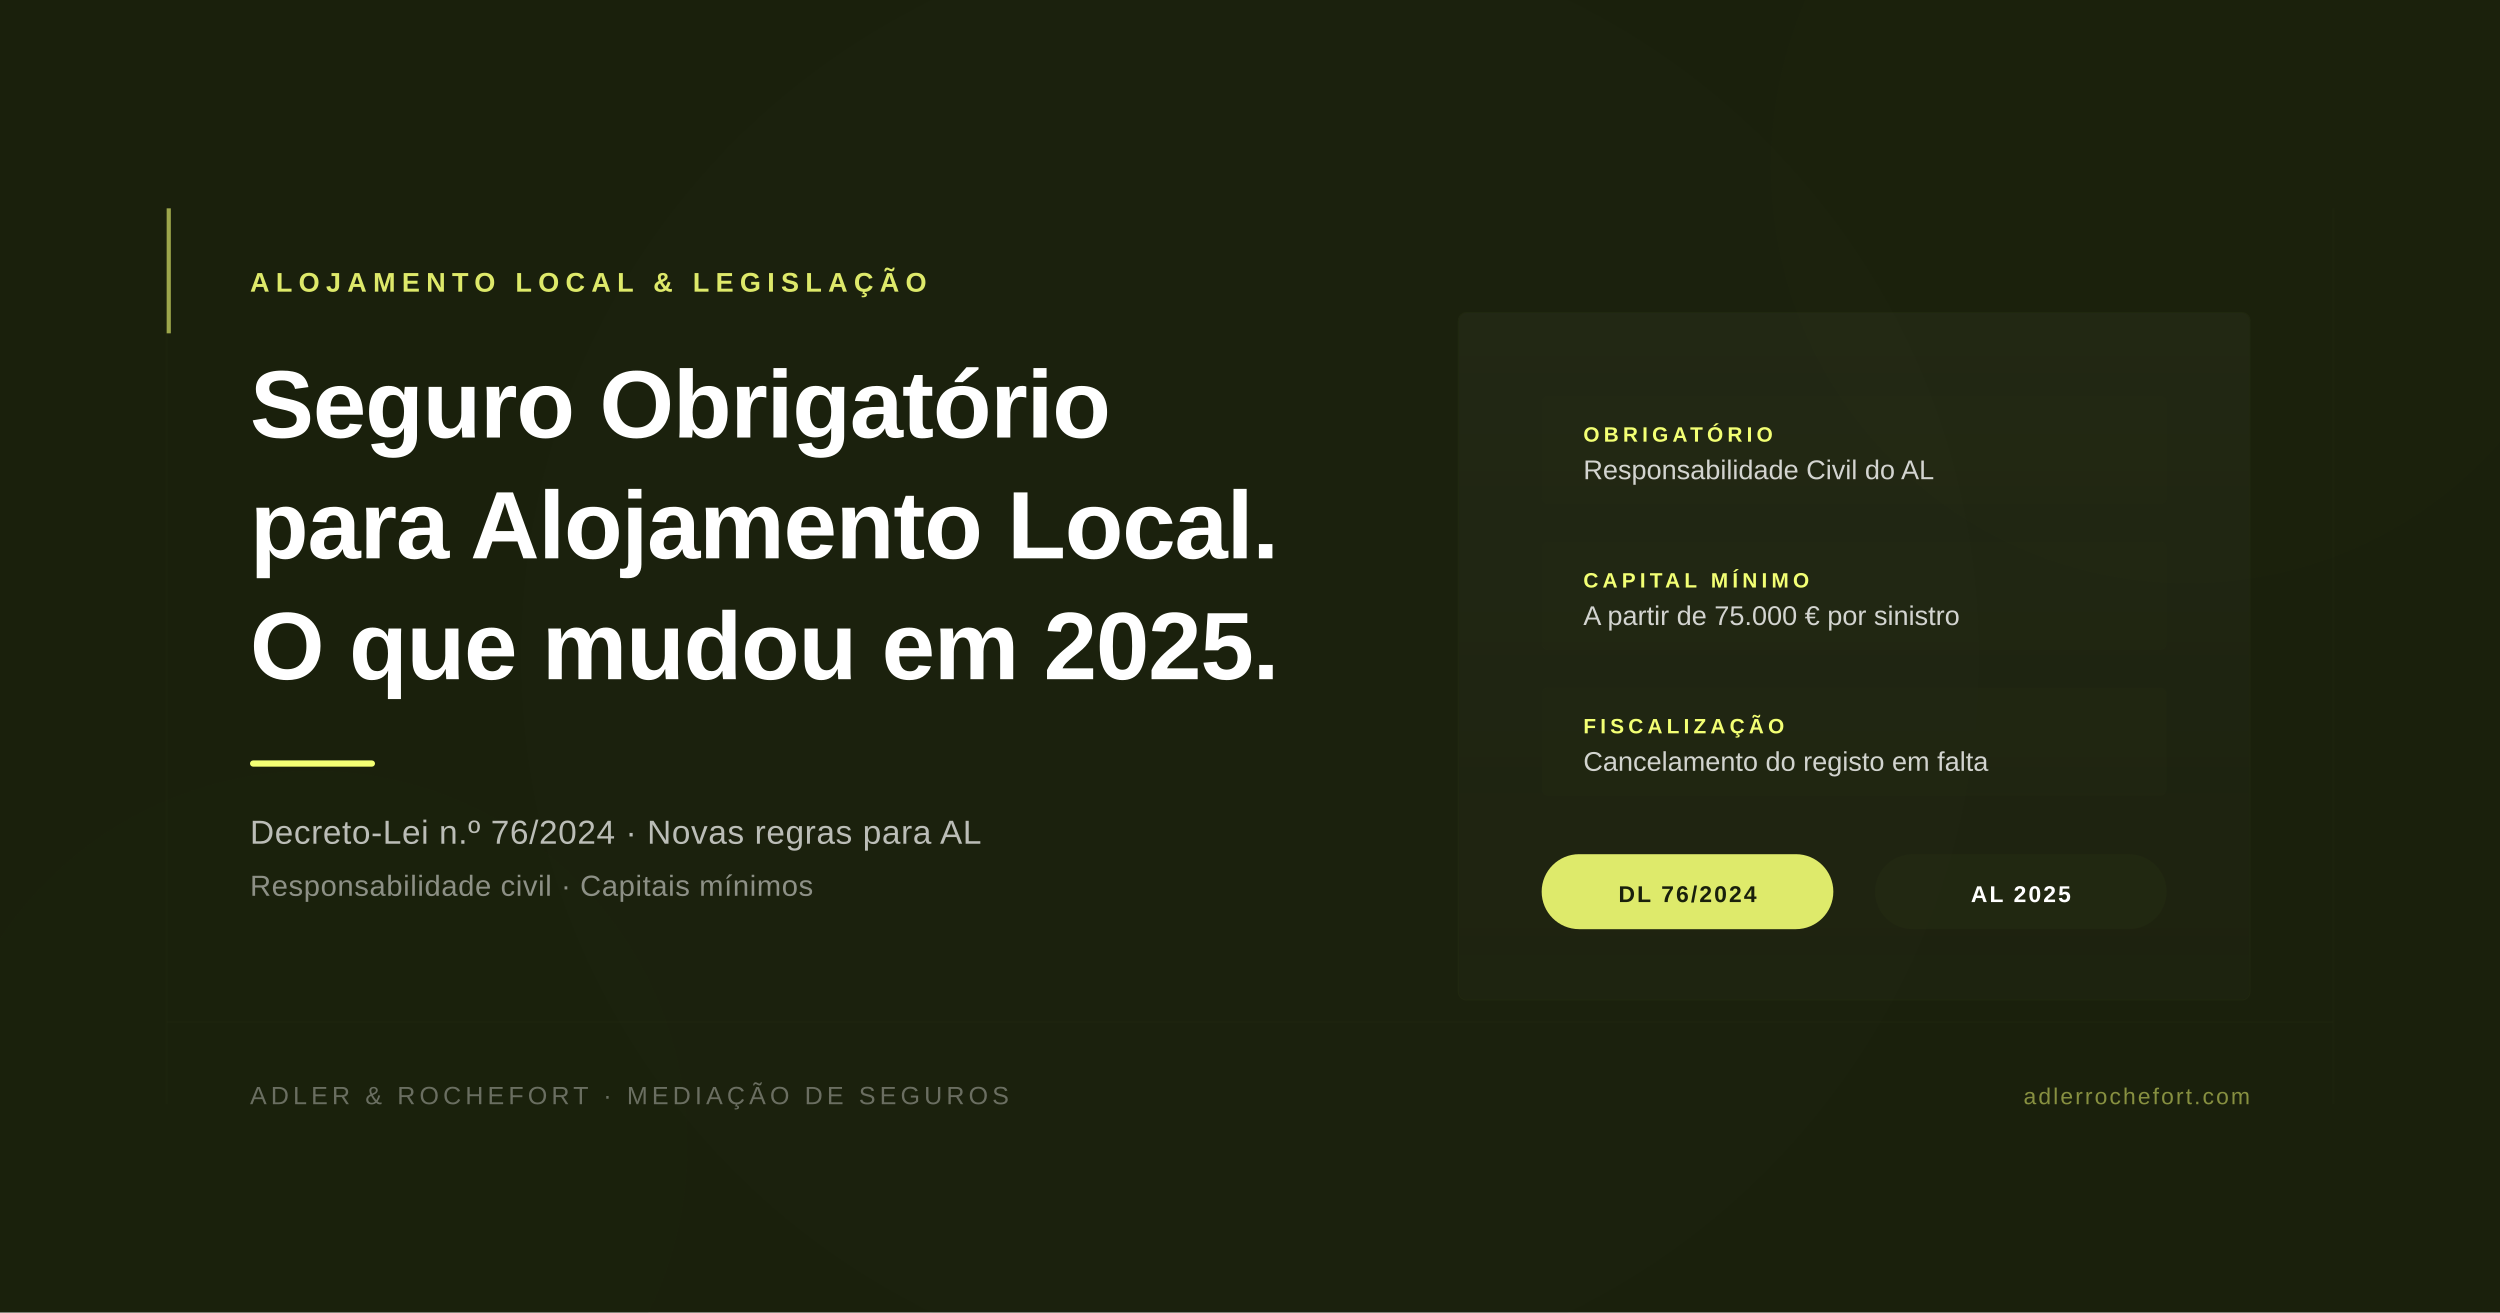
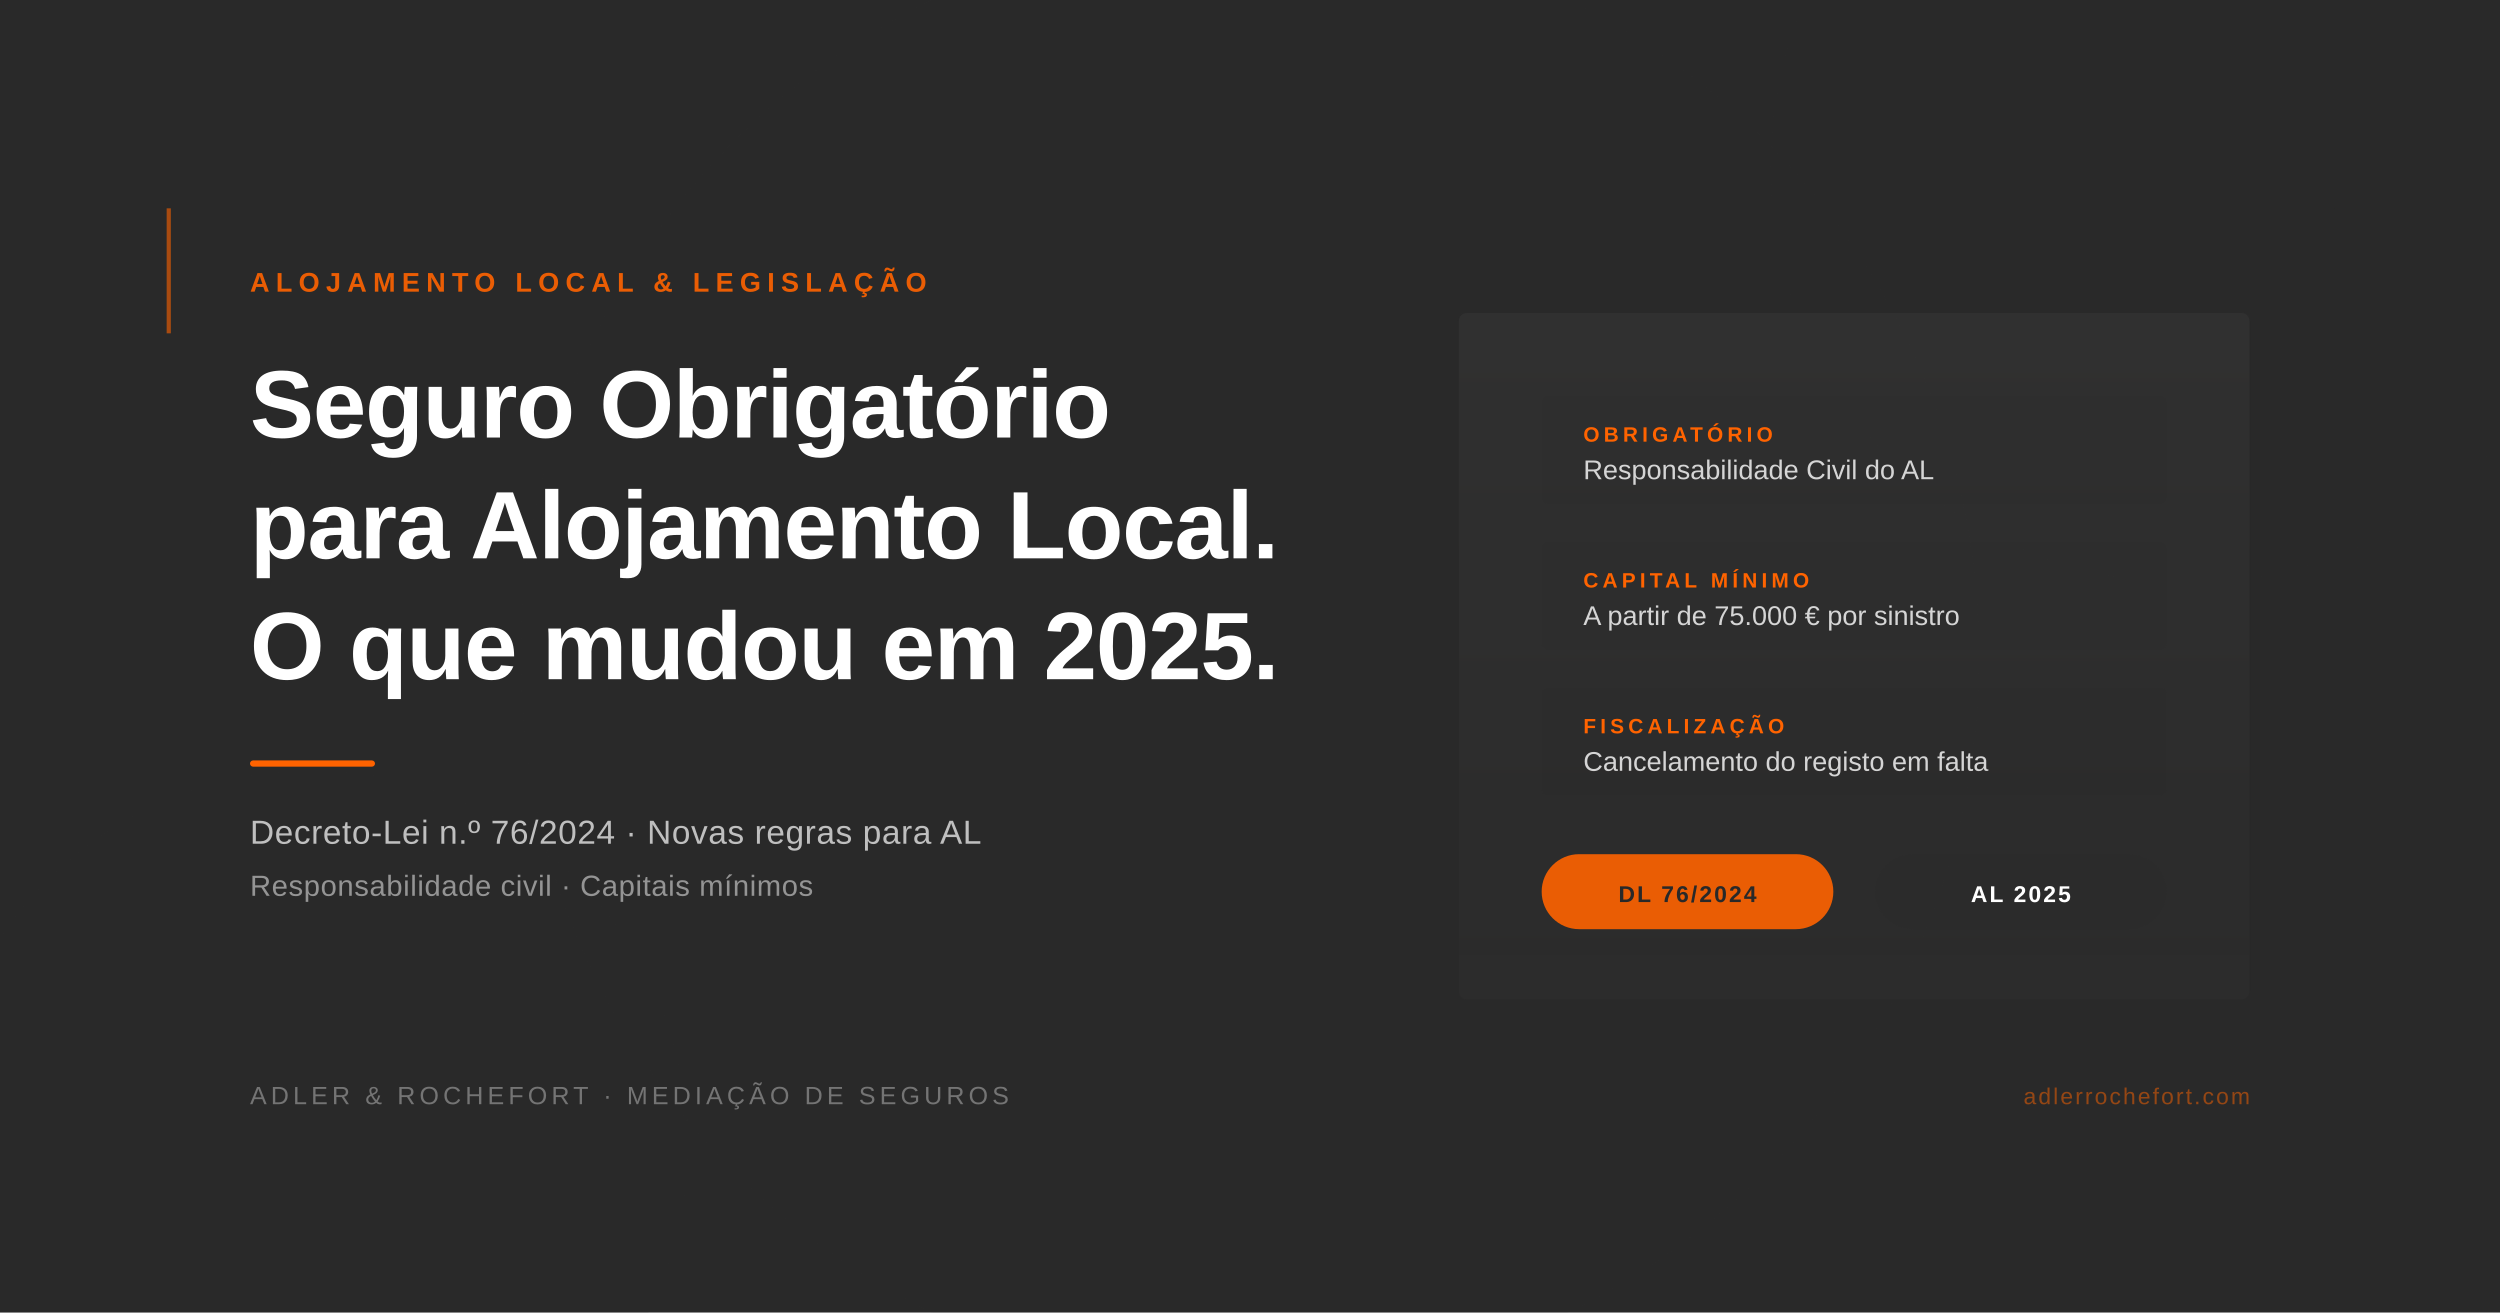
<svg xmlns="http://www.w3.org/2000/svg" viewBox="0 0 1200 630" width="1200" height="630">
  <defs>
    <linearGradient id="bg" x1="0%" y1="0%" x2="100%" y2="100%">
-       <stop offset="0%" style="stop-color:#1A200C;stop-opacity:1" />
-       <stop offset="100%" style="stop-color:#1A200C;stop-opacity:1" />
+       <stop offset="0%" style="stop-color:#292929;stop-opacity:1" />
+       <stop offset="100%" style="stop-color:#292929;stop-opacity:1" />
    </linearGradient>
    <linearGradient id="accent" x1="0%" y1="0%" x2="100%" y2="0%">
-       <stop offset="0%" style="stop-color:#F3FF74;stop-opacity:1" />
-       <stop offset="100%" style="stop-color:#F3FF74;stop-opacity:1" />
+       <stop offset="0%" style="stop-color:#FF6300;stop-opacity:1" />
+       <stop offset="100%" style="stop-color:#FF6300;stop-opacity:1" />
    </linearGradient>
    <linearGradient id="cardBg" x1="0%" y1="0%" x2="0%" y2="100%">
-       <stop offset="0%" style="stop-color:#F5F1E8;stop-opacity:0.08" />
-       <stop offset="100%" style="stop-color:#F5F1E8;stop-opacity:0.03" />
+       <stop offset="0%" style="stop-color:#F7F6F5;stop-opacity:0.08" />
+       <stop offset="100%" style="stop-color:#F7F6F5;stop-opacity:0.03" />
    </linearGradient>
  </defs>
  <rect width="1200" height="630" fill="url(#bg)" />
-   <circle cx="1050" cy="80" r="200" fill="#283113" opacity="0.08" />
-   <circle cx="150" cy="550" r="180" fill="#283113" opacity="0.06" />
-   <circle cx="600" cy="315" r="350" fill="#283113" opacity="0.04" />
-   <line x1="80" y1="100" x2="80" y2="530" stroke="#283113" stroke-width="1" opacity="0.15" />
-   <line x1="1120" y1="100" x2="1120" y2="530" stroke="#283113" stroke-width="1" opacity="0.15" />
+   <circle cx="1050" cy="80" r="200" fill="#292929" opacity="0.08" />
+   <circle cx="150" cy="550" r="180" fill="#292929" opacity="0.06" />
+   <circle cx="600" cy="315" r="350" fill="#292929" opacity="0.04" />
+   <line x1="80" y1="100" x2="80" y2="530" stroke="#292929" stroke-width="1" opacity="0.15" />
+   <line x1="1120" y1="100" x2="1120" y2="530" stroke="#292929" stroke-width="1" opacity="0.15" />
  <rect x="80" y="100" width="2" height="60" fill="url(#accent)" opacity="0.6" />
-   <text x="120" y="140" font-family="'Montserrat', 'Segoe UI', Arial, sans-serif" font-size="13" font-weight="700" letter-spacing="3" fill="#F3FF74" opacity="0.9">ALOJAMENTO LOCAL &amp; LEGISLAÇÃO</text>
+   <text x="120" y="140" font-family="'Montserrat', 'Segoe UI', Arial, sans-serif" font-size="13" font-weight="700" letter-spacing="3" fill="#FF6300" opacity="0.9">ALOJAMENTO LOCAL &amp; LEGISLAÇÃO</text>
  <text x="120" y="210" font-family="'Montserrat', 'Segoe UI', Arial, sans-serif" font-size="46" font-weight="700" fill="#FFFFFF" letter-spacing="-0.5">
    <tspan x="120" dy="0">Seguro Obrigatório</tspan>
    <tspan x="120" dy="58">para Alojamento Local.</tspan>
    <tspan x="120" dy="58">O que mudou em 2025.</tspan>
  </text>
  <rect x="120" y="365" width="60" height="3" fill="url(#accent)" rx="1.5" />
  <text x="120" y="405" font-family="'Montserrat', 'Segoe UI', Arial, sans-serif" font-size="16" fill="#FFFFFF" opacity="0.7" letter-spacing="0.3">
    <tspan x="120" dy="0">Decreto-Lei n.º 76/2024 · Novas regras para AL</tspan>
  </text>
  <text x="120" y="430" font-family="'Montserrat', 'Segoe UI', Arial, sans-serif" font-size="14" fill="#FFFFFF" opacity="0.5" letter-spacing="0.3">
    <tspan x="120" dy="0">Responsabilidade civil · Capitais mínimos</tspan>
  </text>
  <g transform="translate(700, 150)">
-     <rect x="0" y="0" width="380" height="330" rx="4" fill="url(#cardBg)" stroke="#283113" stroke-width="0.5" opacity="0.4" />
+     <rect x="0" y="0" width="380" height="330" rx="4" fill="url(#cardBg)" stroke="#292929" stroke-width="0.5" opacity="0.4" />
    <g transform="translate(40, 40)">
-       <rect width="300" height="52" rx="3" fill="#283113" opacity="0.15" />
-       <text x="20" y="22" font-family="'Montserrat', 'Segoe UI', Arial, sans-serif" font-size="10" font-weight="600" fill="#F3FF74" letter-spacing="2">OBRIGATÓRIO</text>
+       <rect width="300" height="52" rx="3" fill="#292929" opacity="0.15" />
+       <text x="20" y="22" font-family="'Montserrat', 'Segoe UI', Arial, sans-serif" font-size="10" font-weight="600" fill="#FF6300" letter-spacing="2">OBRIGATÓRIO</text>
      <text x="20" y="40" font-family="'Montserrat', 'Segoe UI', Arial, sans-serif" font-size="13" font-weight="500" fill="#FFFFFF" opacity="0.8">Responsabilidade Civil do AL</text>
    </g>
    <g transform="translate(40, 110)">
-       <rect width="300" height="52" rx="3" fill="#283113" opacity="0.15" />
-       <text x="20" y="22" font-family="'Montserrat', 'Segoe UI', Arial, sans-serif" font-size="10" font-weight="600" fill="#F3FF74" letter-spacing="2">CAPITAL MÍNIMO</text>
+       <rect width="300" height="52" rx="3" fill="#292929" opacity="0.15" />
+       <text x="20" y="22" font-family="'Montserrat', 'Segoe UI', Arial, sans-serif" font-size="10" font-weight="600" fill="#FF6300" letter-spacing="2">CAPITAL MÍNIMO</text>
      <text x="20" y="40" font-family="'Montserrat', 'Segoe UI', Arial, sans-serif" font-size="13" font-weight="500" fill="#FFFFFF" opacity="0.8">A partir de 75.000 € por sinistro</text>
    </g>
    <g transform="translate(40, 180)">
-       <rect width="300" height="52" rx="3" fill="#283113" opacity="0.15" />
-       <text x="20" y="22" font-family="'Montserrat', 'Segoe UI', Arial, sans-serif" font-size="10" font-weight="600" fill="#F3FF74" letter-spacing="2">FISCALIZAÇÃO</text>
+       <rect width="300" height="52" rx="3" fill="#292929" opacity="0.15" />
+       <text x="20" y="22" font-family="'Montserrat', 'Segoe UI', Arial, sans-serif" font-size="10" font-weight="600" fill="#FF6300" letter-spacing="2">FISCALIZAÇÃO</text>
      <text x="20" y="40" font-family="'Montserrat', 'Segoe UI', Arial, sans-serif" font-size="13" font-weight="500" fill="#FFFFFF" opacity="0.8">Cancelamento do registo em falta</text>
    </g>
    <g transform="translate(40, 260)">
-       <rect width="140" height="36" rx="18" fill="#F3FF74" opacity="0.9" />
-       <text x="70" y="23" font-family="'Montserrat', 'Segoe UI', Arial, sans-serif" font-size="11" font-weight="700" fill="#1A200C" text-anchor="middle" letter-spacing="1">DL 76/2024</text>
-       <rect x="160" y="0" width="140" height="36" rx="18" fill="#283113" opacity="0.3" />
+       <rect width="140" height="36" rx="18" fill="#FF6300" opacity="0.9" />
+       <text x="70" y="23" font-family="'Montserrat', 'Segoe UI', Arial, sans-serif" font-size="11" font-weight="700" fill="#292929" text-anchor="middle" letter-spacing="1">DL 76/2024</text>
+       <rect x="160" y="0" width="140" height="36" rx="18" fill="#292929" opacity="0.3" />
      <text x="230" y="23" font-family="'Montserrat', 'Segoe UI', Arial, sans-serif" font-size="11" font-weight="600" fill="#FFFFFF" text-anchor="middle" letter-spacing="1">AL 2025</text>
    </g>
  </g>
-   <rect x="80" y="490" width="1040" height="1" fill="#283113" opacity="0.15" />
+   <rect x="80" y="490" width="1040" height="1" fill="#292929" opacity="0.15" />
  <text x="120" y="530" font-family="'Montserrat', 'Segoe UI', Arial, sans-serif" font-size="12" fill="#FFFFFF" opacity="0.35" letter-spacing="2">ADLER &amp; ROCHEFORT · MEDIAÇÃO DE SEGUROS</text>
-   <text x="1080" y="530" font-family="'Montserrat', 'Segoe UI', Arial, sans-serif" font-size="11" fill="#F3FF74" opacity="0.5" letter-spacing="1" text-anchor="end">adlerrochefort.com</text>
+   <text x="1080" y="530" font-family="'Montserrat', 'Segoe UI', Arial, sans-serif" font-size="11" fill="#FF6300" opacity="0.5" letter-spacing="1" text-anchor="end">adlerrochefort.com</text>
</svg>
